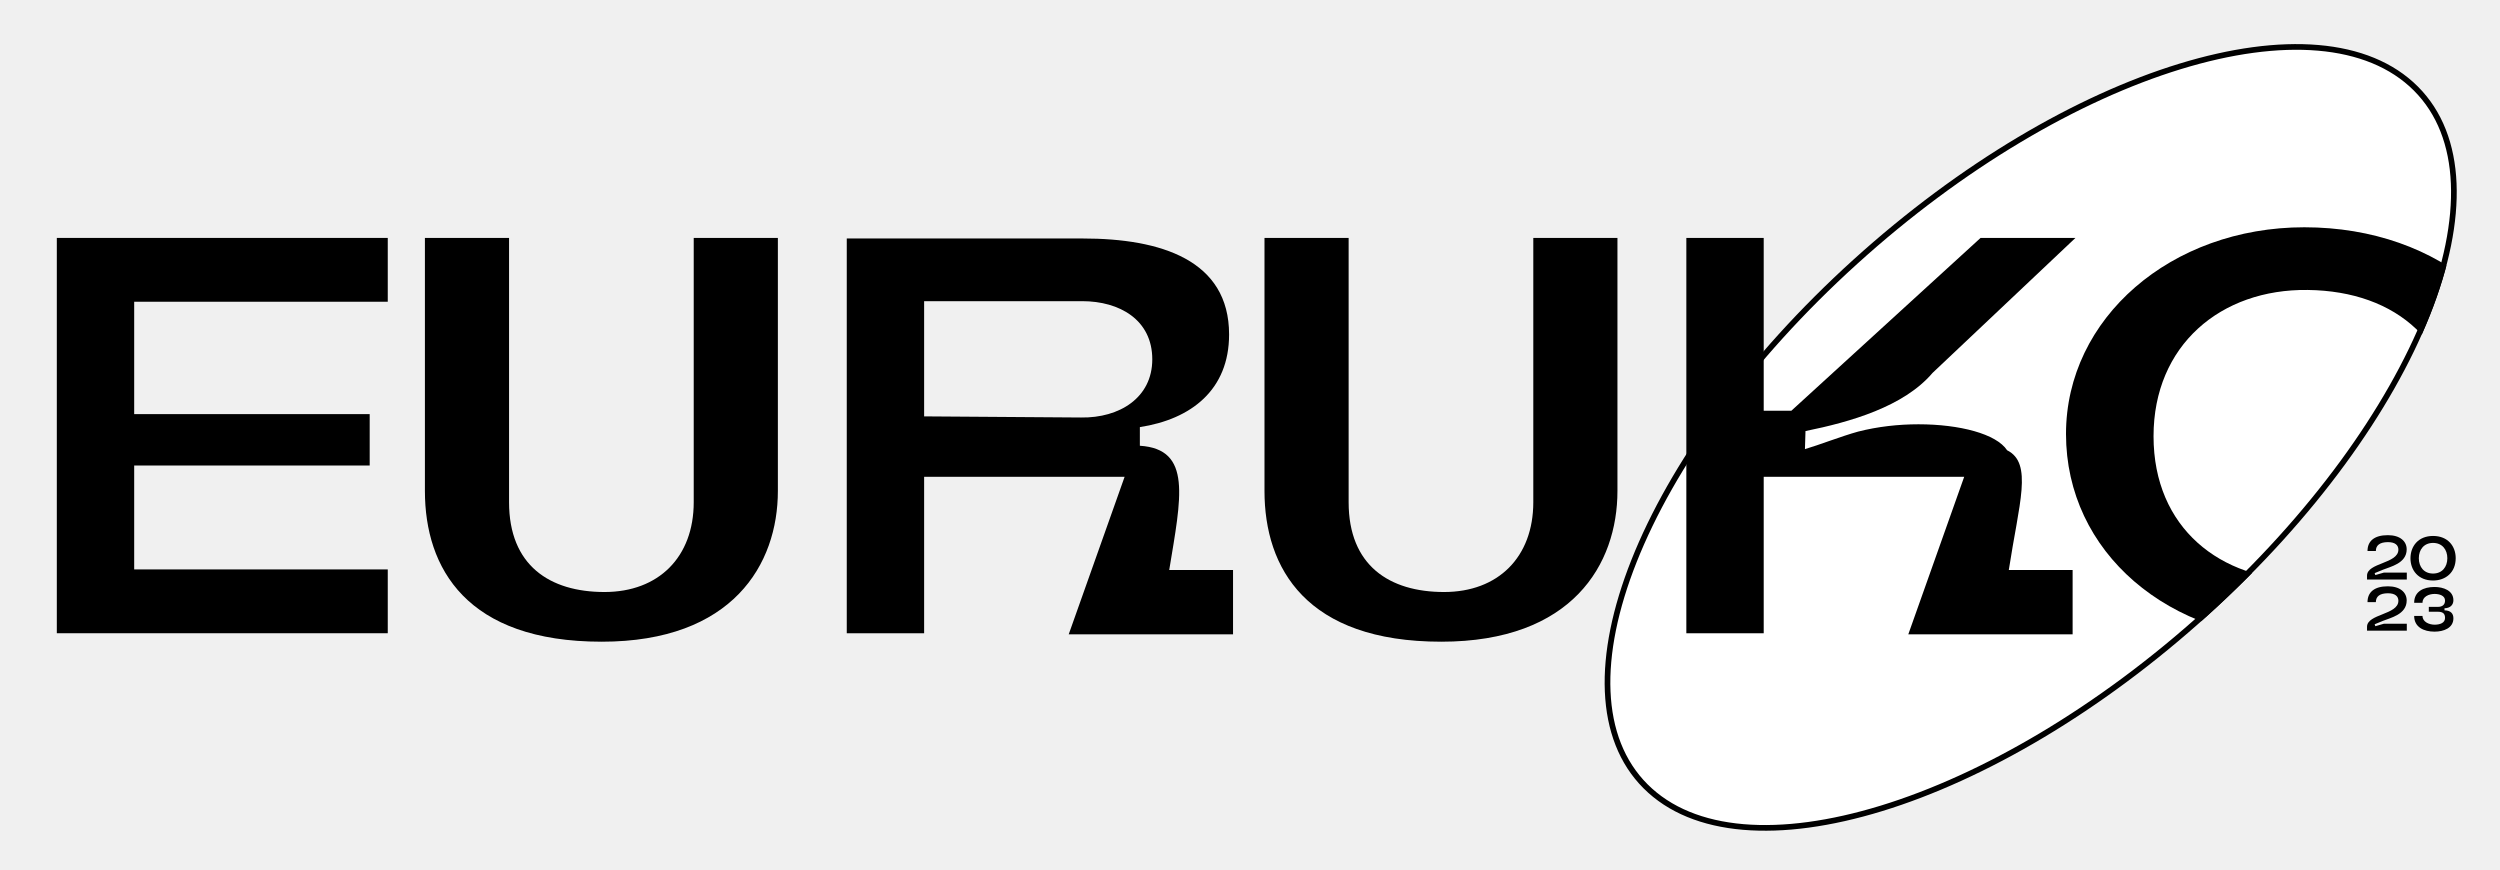
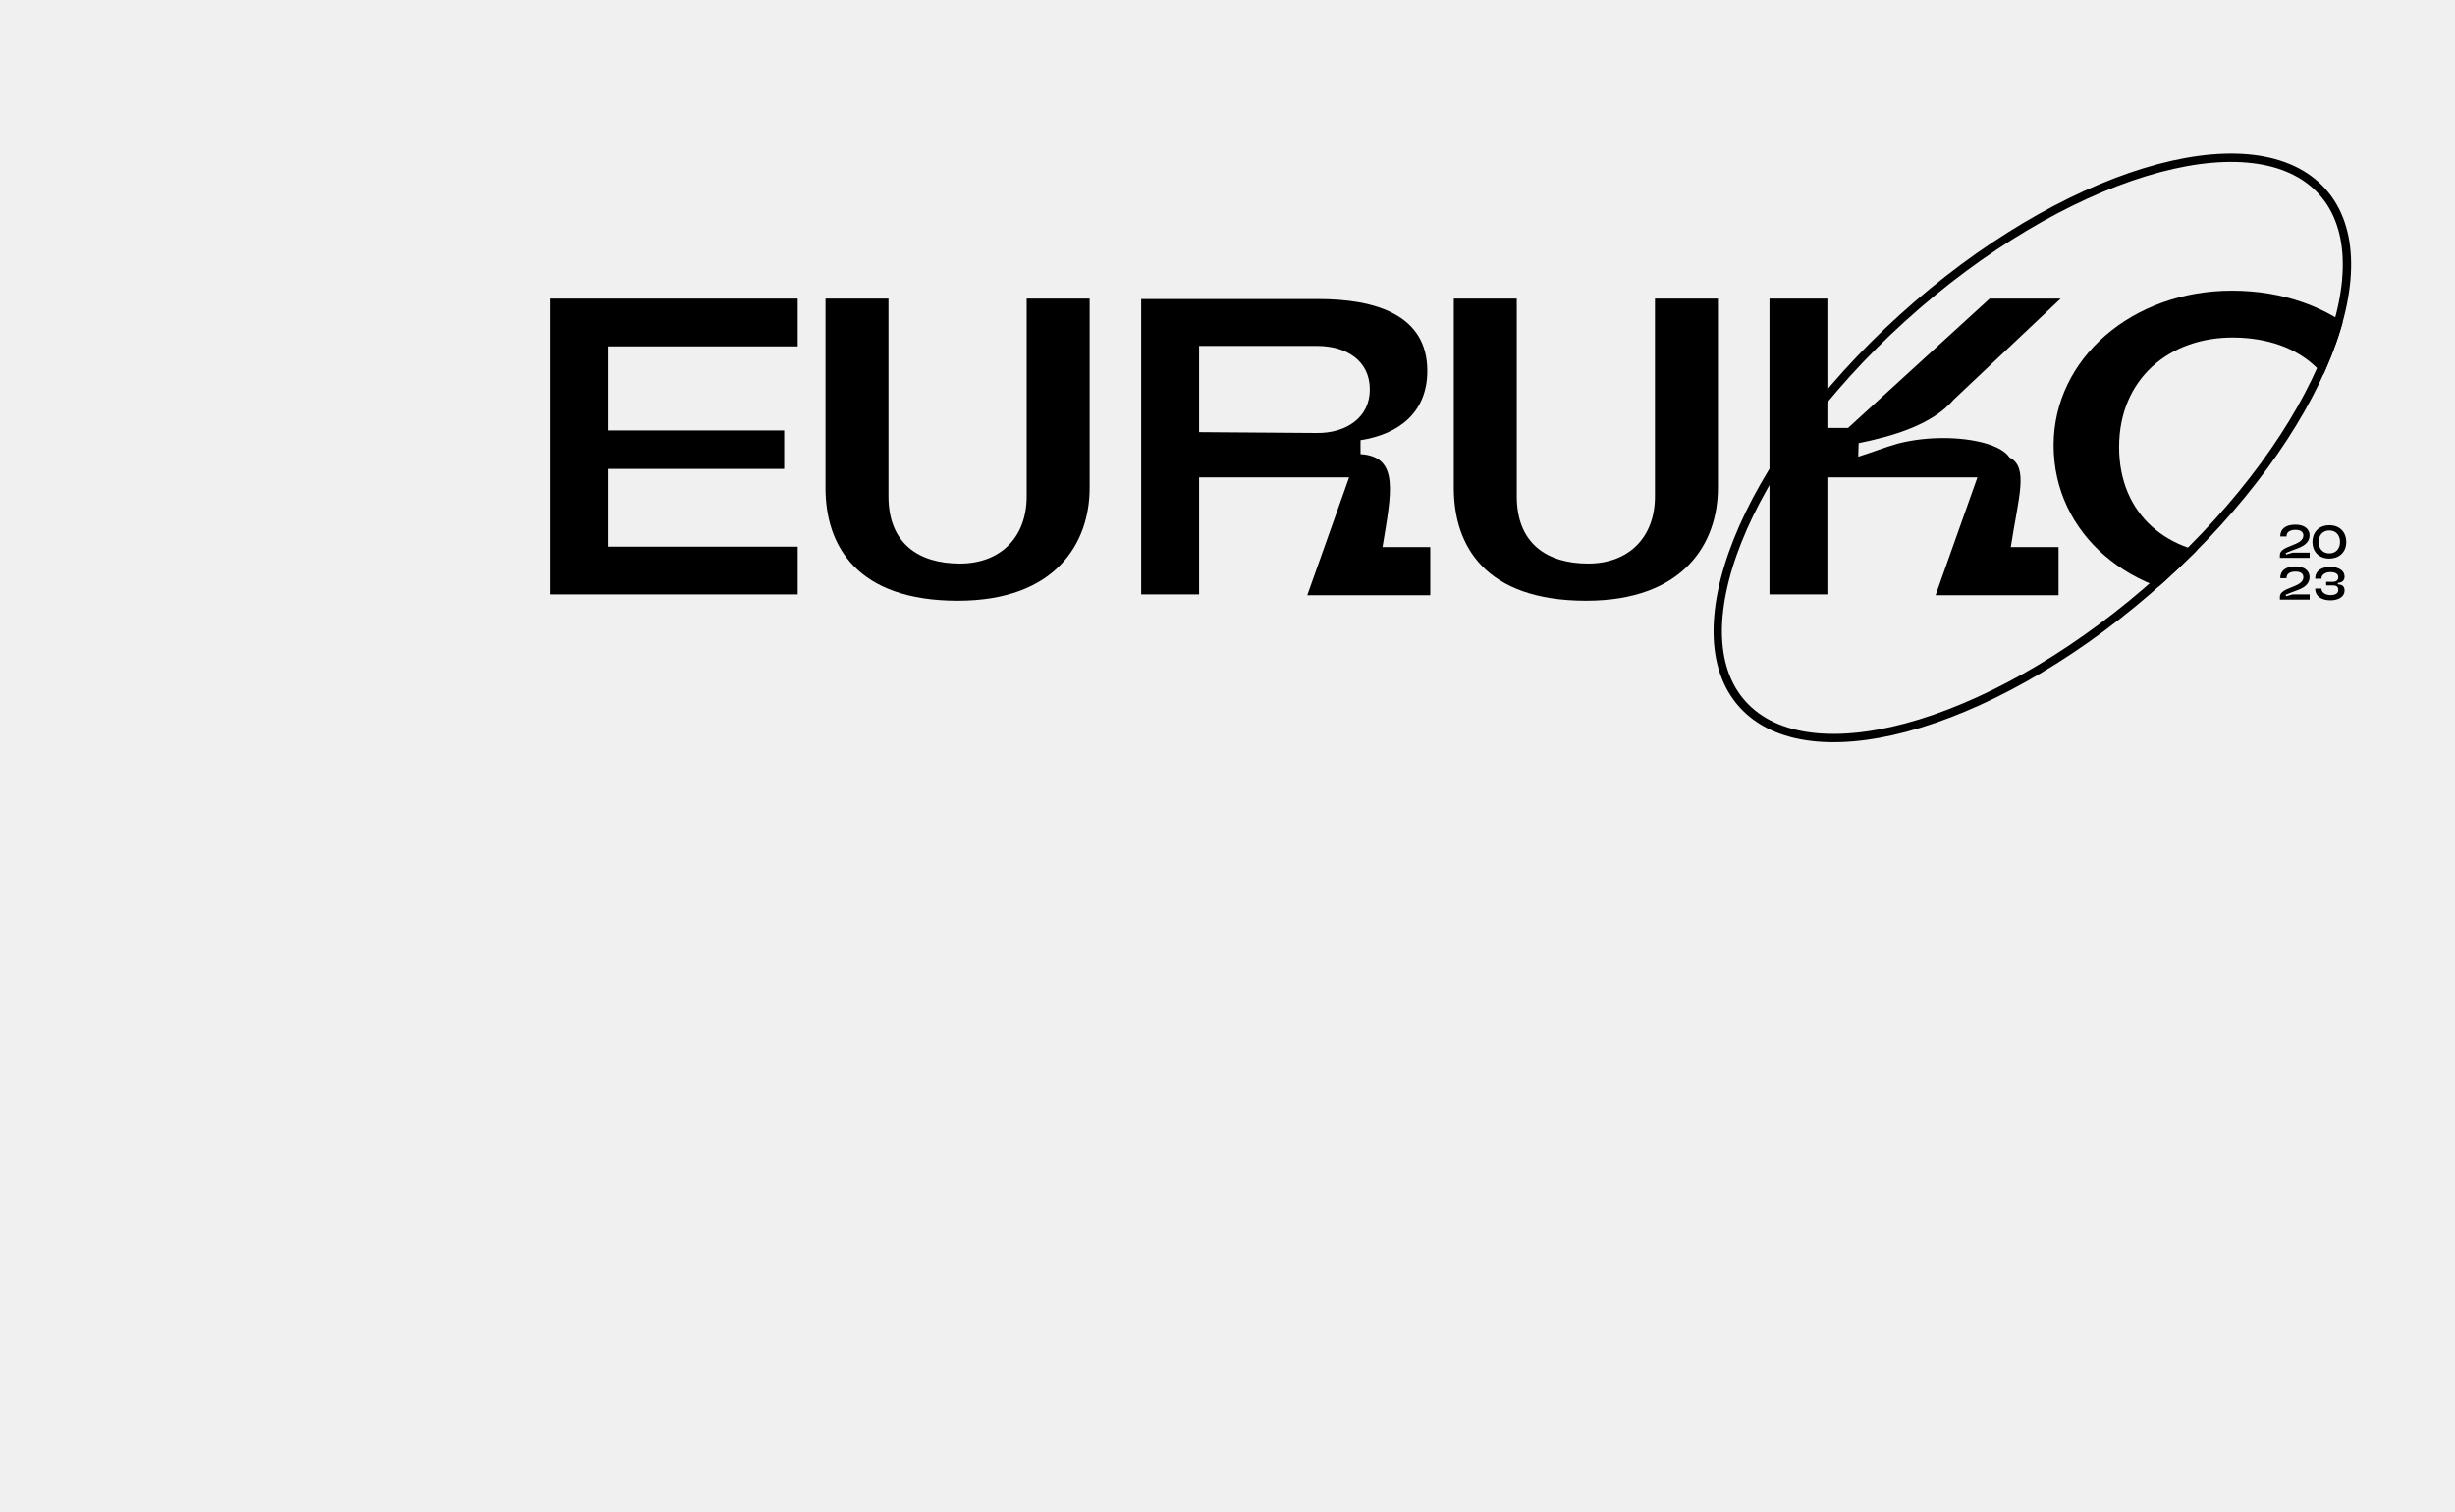
- <svg xmlns="http://www.w3.org/2000/svg" width="440" height="153" viewBox="0 0 440 153" fill="none">
-   <mask id="mask0_214_218" style="mask-type:alpha" maskUnits="userSpaceOnUse" x="0" y="0" width="440" height="153">
-     <rect width="440" height="153" fill="#FF74BD" />
+ <svg xmlns="http://www.w3.org/2000/svg" width="294" height="181" viewBox="0 0 294 181" fill="none">
+   <path d="M274.545 66.196L273.775 66.418L273.715 66.244L274.453 65.941C275.109 65.669 276.585 65.376 276.585 64.112C276.585 63.401 276.01 62.843 274.898 62.843C273.661 62.843 273.075 63.391 273.075 64.259H273.824C273.824 63.759 274.165 63.466 274.909 63.466C275.56 63.466 275.842 63.749 275.842 64.139C275.842 65.403 273.031 65.306 273.031 66.472V66.82H276.596V66.196H274.545ZM280.978 64.904C280.978 63.835 280.283 62.913 278.949 62.913C277.625 62.913 276.925 63.835 276.925 64.915C276.925 65.984 277.625 66.906 278.949 66.906C280.077 66.906 280.978 66.185 280.978 64.904ZM278.949 66.282C278.145 66.282 277.673 65.696 277.673 64.91C277.673 64.123 278.145 63.537 278.949 63.537C279.757 63.537 280.229 64.123 280.229 64.91C280.229 65.696 279.757 66.282 278.949 66.282ZM274.545 71.196L273.775 71.418L273.715 71.244L274.453 70.941C275.109 70.669 276.585 70.376 276.585 69.112C276.585 68.401 276.01 67.843 274.898 67.843C273.661 67.843 273.075 68.391 273.075 69.259H273.824C273.824 68.759 274.165 68.466 274.909 68.466C275.56 68.466 275.842 68.749 275.842 69.139C275.842 70.403 273.031 70.306 273.031 71.472V71.82H276.596V71.196H274.545ZM279.974 69.996V69.812C280.506 69.801 280.772 69.492 280.772 69.09C280.772 68.233 279.898 67.902 279.073 67.902C278.124 67.902 277.256 68.287 277.256 69.318H278.004C277.999 68.77 278.574 68.526 279.084 68.526C279.54 68.526 280.023 68.683 280.023 69.123C280.023 69.487 279.79 69.687 279.366 69.687H278.569V70.121H279.366C279.833 70.121 280.023 70.29 280.023 70.68C280.023 71.13 279.556 71.282 279.09 71.282C278.59 71.282 277.999 71.027 278.004 70.496H277.256C277.256 71.516 278.14 71.906 279.079 71.906C279.903 71.906 280.772 71.581 280.772 70.713C280.772 70.284 280.533 70.007 279.974 69.996Z" fill="black" />
+   <path d="M258.941 69.203C249.4 77.845 239.008 83.879 229.936 86.662C220.826 89.457 213.23 88.928 209.05 84.748C204.87 80.568 204.69 73.321 208.073 64.799C211.442 56.313 218.288 46.732 227.828 38.09C237.369 29.448 247.761 23.414 256.833 20.631C265.943 17.836 273.539 18.365 277.719 22.545C281.899 26.725 282.079 33.971 278.696 42.494C275.327 50.98 268.481 60.56 258.941 69.203Z" stroke="black" />
+   <mask id="mask0_325_1696" style="mask-type:alpha" maskUnits="userSpaceOnUse" x="10" y="16" width="272" height="73">
+     <path d="M259.291 69.556C240.123 86.919 217.462 93.871 208.675 85.084C199.889 76.297 -10.577 101.27 12.322 37.346C9.494 11.086 269.299 13.422 278.086 22.209C286.873 30.996 278.458 52.194 259.291 69.556Z" fill="#FF74BD" />
  </mask>
-   <g mask="url(#mask0_214_218)">
-     <path d="M388.295 107.877C369.517 124.886 349.045 136.779 331.144 142.271C313.205 147.774 298.031 146.803 289.616 138.388C281.201 129.974 280.932 115.501 287.594 98.72C294.241 81.976 307.733 63.103 326.511 46.093C345.289 29.083 365.761 17.19 383.661 11.699C401.601 6.195 416.775 7.166 425.189 15.581C433.604 23.996 433.873 38.468 427.212 55.249C420.565 71.994 407.073 90.867 388.295 107.877Z" fill="white" stroke="black" />
-     <path d="M68.245 53.106V41.874H10V111.45H68.245V100.218H23.617V81.93H65.064V72.885H23.617V53.106H68.245Z" fill="black" />
-     <path d="M122.095 41.874V88.39C122.095 98.031 115.933 104.194 106.391 104.194C96.75 104.194 89.594 99.522 89.594 88.39V41.874H74.784V86.402C74.784 100.019 82.139 112.94 105.894 112.94C128.954 112.94 136.905 99.323 136.905 86.402V41.874H122.095Z" fill="black" />
-     <path d="M149.03 111.45H162.647V83.918H197.932L188.092 111.648H217.015V100.317H205.784C207.871 87.595 209.859 79.047 200.615 78.451V75.171C209.66 73.779 216.32 68.611 216.32 58.87C216.32 45.751 204.293 41.974 190.577 41.974H149.03V111.45ZM162.647 53.006H190.477C197.037 53.006 202.802 56.286 202.802 63.244C202.802 70.002 197.037 73.581 190.278 73.481L162.647 73.282V53.006Z" fill="black" />
-     <path d="M269.861 41.874V88.39C269.861 98.031 263.699 104.194 254.157 104.194C244.516 104.194 237.36 99.522 237.36 88.39V41.874H222.55V86.402C222.55 100.019 229.905 112.94 253.66 112.94C276.72 112.94 284.671 99.323 284.671 86.402V41.874H269.861Z" fill="black" />
-     <path d="M353.252 79.246C351.363 76.364 344.903 74.674 337.647 74.674C334.168 74.674 330.491 75.072 327.012 75.966C324.129 76.761 320.054 78.352 317.669 79.047L317.768 75.867C325.62 74.276 335.063 71.593 340.132 65.629L365.278 41.874H348.58L315.283 72.288H310.413V41.874H296.796V111.45H310.413V83.918H345.698L335.858 111.648H364.781V100.317H353.55C355.339 88.589 357.824 81.532 353.252 79.246Z" fill="black" />
-     <mask id="mask1_214_218" style="mask-type:alpha" maskUnits="userSpaceOnUse" x="282" y="7" width="151" height="140">
-       <ellipse cx="44.188" cy="91.963" rx="44.188" ry="91.963" transform="matrix(0.707107 0.707107 -0.74114 0.671351 394.315 -16)" fill="#FF74BD" />
-     </mask>
-     <g mask="url(#mask1_214_218)">
-       <path d="M405.561 40C382.104 40 363.617 56.002 363.617 76.378C363.617 97.151 381.607 112.656 405.561 112.656C429.614 112.656 447.605 97.151 447.605 76.378C447.505 55.505 429.614 40 405.561 40ZM405.561 102.121C390.851 102.121 379.023 92.977 379.023 76.775C379.023 60.773 390.851 50.834 406.158 51.033C421.961 51.231 432.497 60.574 432.497 76.775C432.497 92.778 420.47 102.121 405.561 102.121Z" fill="black" />
-     </g>
-     <path d="M419.57 100.775L418.057 101.212L417.939 100.871L419.389 100.274C420.678 99.741 423.576 99.166 423.576 96.683C423.576 95.287 422.447 94.189 420.262 94.189C417.833 94.189 416.682 95.266 416.682 96.971H418.152C418.152 95.99 418.824 95.415 420.284 95.415C421.562 95.415 422.116 95.969 422.116 96.736C422.116 99.219 416.597 99.027 416.597 101.318V102H423.598V100.775H419.57Z" fill="black" />
-     <path d="M432.203 98.239C432.203 96.139 430.839 94.328 428.217 94.328C425.617 94.328 424.243 96.139 424.243 98.26C424.243 100.359 425.617 102.171 428.217 102.171C430.434 102.171 432.203 100.753 432.203 98.239ZM428.217 100.945C426.64 100.945 425.713 99.794 425.713 98.249C425.713 96.704 426.64 95.553 428.217 95.553C429.805 95.553 430.732 96.704 430.732 98.249C430.732 99.794 429.805 100.945 428.217 100.945Z" fill="black" />
-     <path d="M419.57 109.775L418.057 110.212L417.939 109.871L419.389 109.274C420.678 108.741 423.576 108.166 423.576 105.683C423.576 104.287 422.447 103.189 420.262 103.189C417.833 103.189 416.682 104.266 416.682 105.971H418.152C418.152 104.99 418.824 104.415 420.284 104.415C421.562 104.415 422.116 104.969 422.116 105.736C422.116 108.219 416.597 108.027 416.597 110.318V111H423.598V109.775H419.57Z" fill="black" />
-     <path d="M430.231 107.42V107.057C431.276 107.036 431.798 106.429 431.798 105.64C431.798 103.957 430.082 103.307 428.462 103.307C426.598 103.307 424.893 104.063 424.893 106.088H426.363C426.353 105.012 427.482 104.532 428.484 104.532C429.379 104.532 430.327 104.841 430.327 105.704C430.327 106.418 429.869 106.812 429.038 106.812H427.471V107.665H429.038C429.954 107.665 430.327 107.995 430.327 108.762C430.327 109.647 429.411 109.945 428.494 109.945C427.514 109.945 426.353 109.444 426.363 108.4H424.893C424.893 110.403 426.63 111.171 428.473 111.171C430.093 111.171 431.798 110.531 431.798 108.826C431.798 107.985 431.329 107.441 430.231 107.42Z" fill="black" />
+   <g mask="url(#mask0_325_1696)">
+     <path d="M267.288 34.814C255.344 34.814 245.931 42.962 245.931 53.337C245.931 63.915 255.091 71.81 267.288 71.81C279.536 71.81 288.696 63.915 288.696 53.337C288.646 42.709 279.536 34.814 267.288 34.814ZM267.288 66.445C259.798 66.445 253.775 61.789 253.775 53.54C253.775 45.392 259.798 40.331 267.592 40.432C275.639 40.533 281.004 45.29 281.004 53.54C281.004 61.688 274.88 66.445 267.288 66.445Z" fill="black" />
+     <path d="M95.529 41.487V35.768H65.871V71.196H95.529V65.477H72.805V56.164H93.909V51.559H72.805V41.487H95.529Z" fill="black" />
+     <path d="M122.949 35.768V59.454C122.949 64.363 119.811 67.501 114.953 67.501C110.044 67.501 106.4 65.122 106.4 59.454V35.768H98.859V58.442C98.859 65.376 102.604 71.955 114.7 71.955C126.441 71.955 130.49 65.021 130.49 58.442V35.768H122.949Z" fill="black" />
+     <path d="M136.664 71.196H143.598V57.177H161.565L156.554 71.297H171.282V65.527H165.563C166.626 59.049 167.638 54.697 162.931 54.393V52.723C167.537 52.014 170.928 49.383 170.928 44.423C170.928 37.742 164.804 35.819 157.819 35.819H136.664V71.196ZM143.598 41.437H157.769C161.109 41.437 164.045 43.107 164.045 46.65C164.045 50.091 161.109 51.913 157.668 51.862L143.598 51.761V41.437Z" fill="black" />
+     <path d="M198.191 35.768V59.454C198.191 64.363 195.053 67.501 190.194 67.501C185.285 67.501 181.641 65.122 181.641 59.454V35.768H174.1V58.442C174.1 65.376 177.845 71.955 189.941 71.955C201.683 71.955 205.732 65.021 205.732 58.442V35.768H198.191Z" fill="black" />
+     <path d="M240.652 54.798C239.691 53.33 236.401 52.47 232.707 52.47C230.935 52.47 229.063 52.672 227.291 53.128C225.824 53.533 223.749 54.342 222.534 54.697L222.584 53.077C226.583 52.267 231.391 50.901 233.972 47.864L246.776 35.768H238.274L221.319 51.255H218.839V35.768H211.906V71.196H218.839V57.177H236.806L231.796 71.297H246.523V65.527H240.804C241.715 59.555 242.98 55.962 240.652 54.798Z" fill="black" />
  </g>
</svg>
